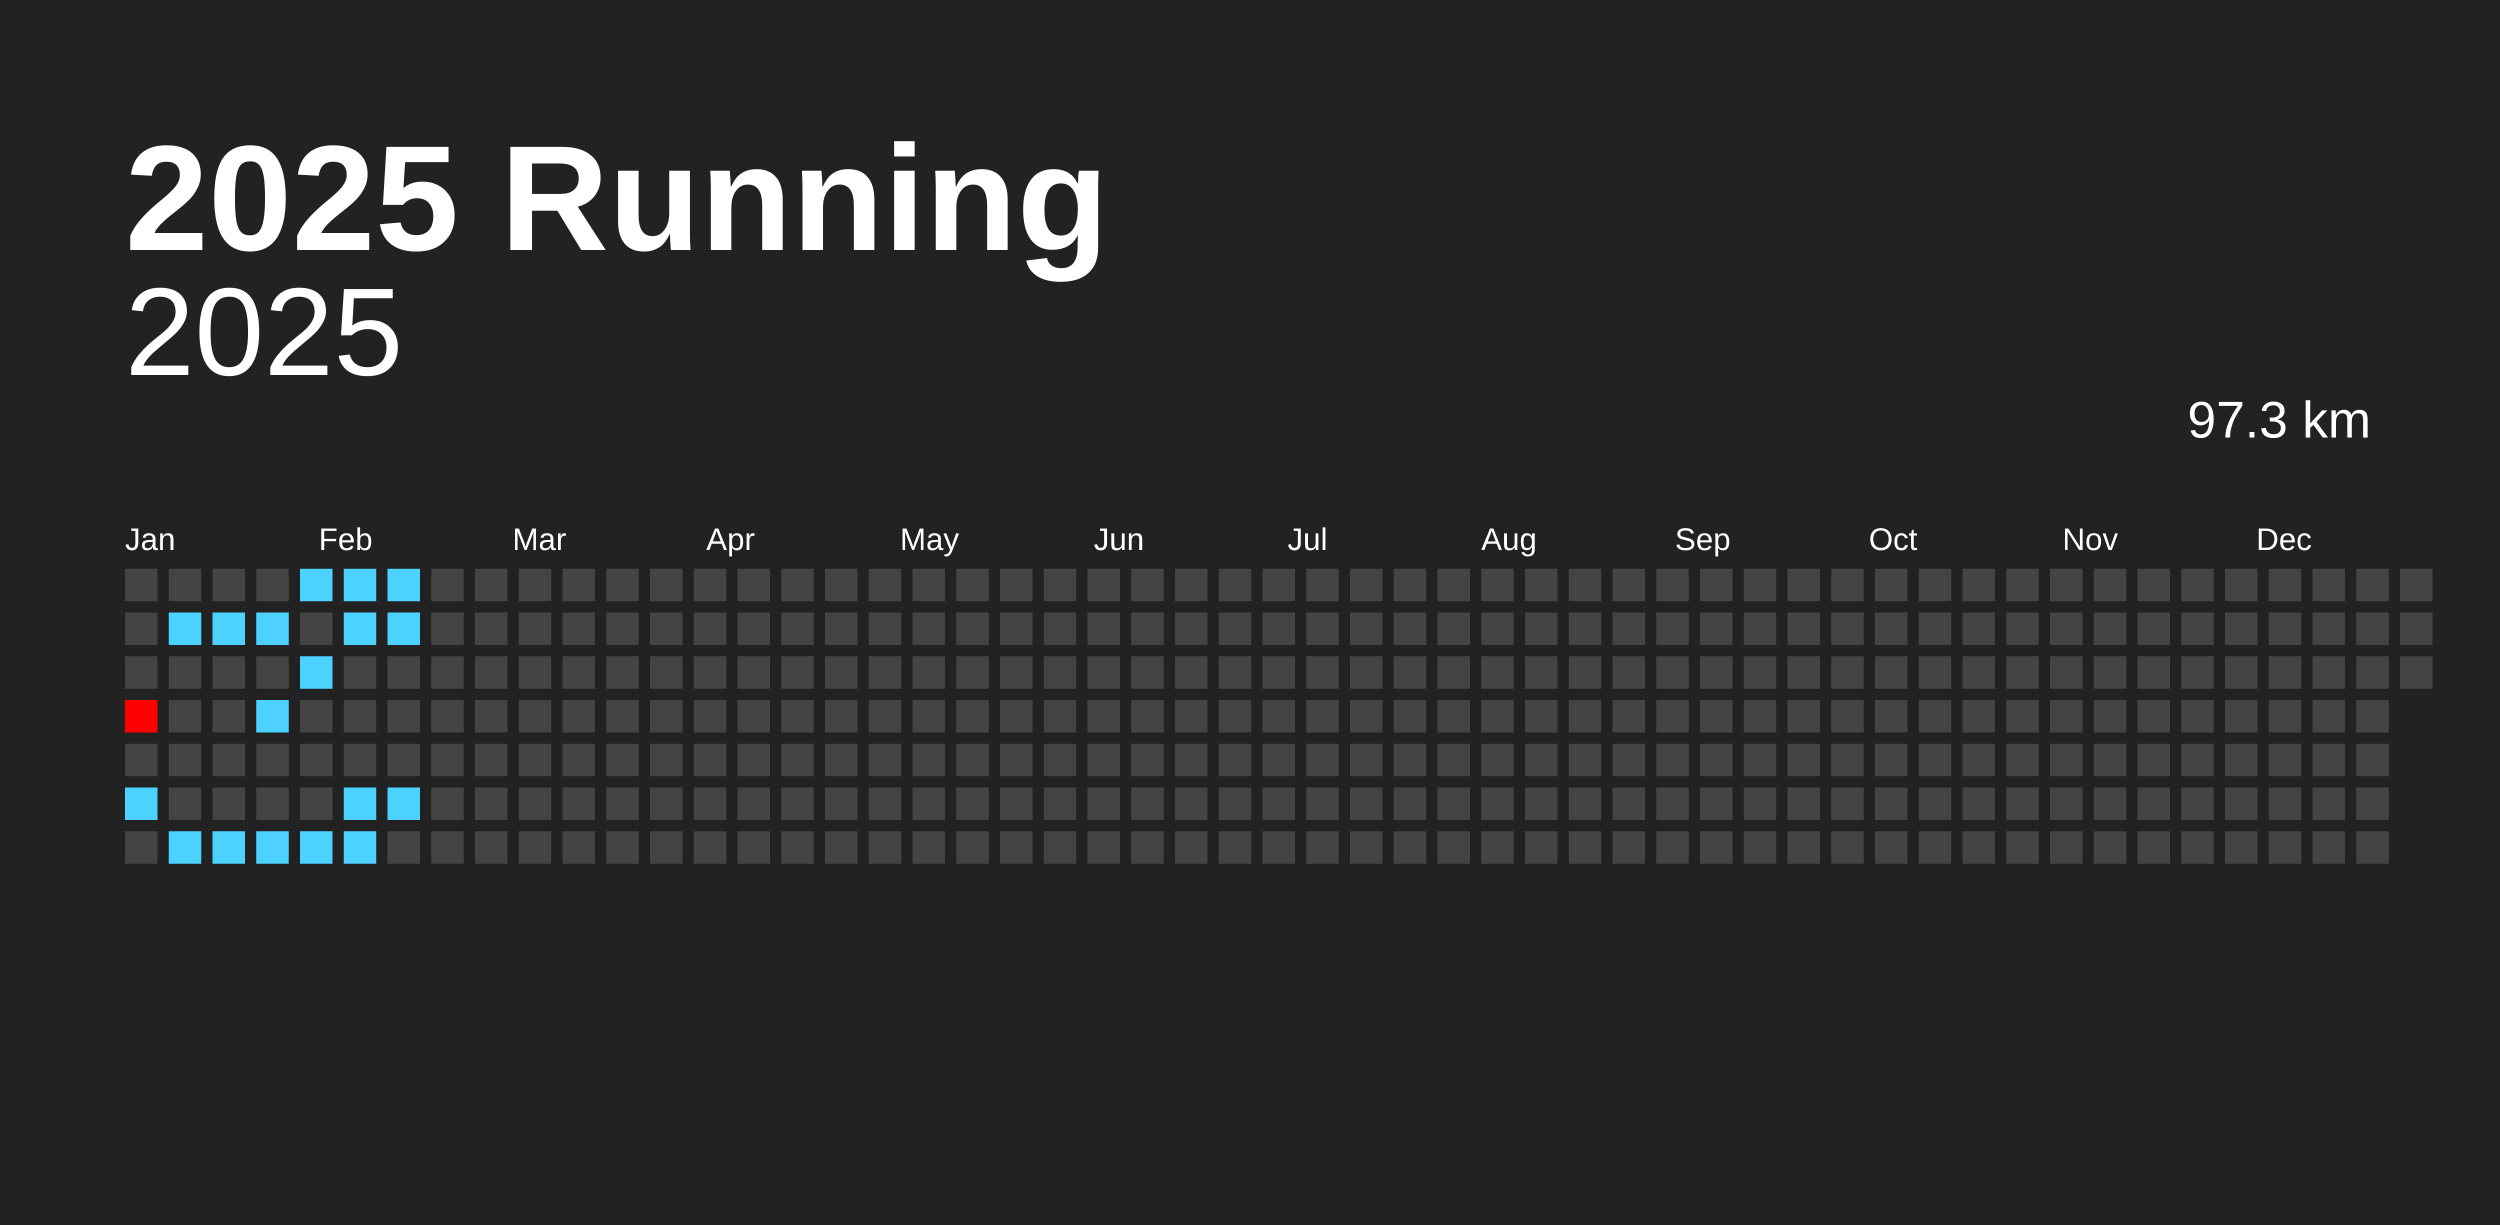
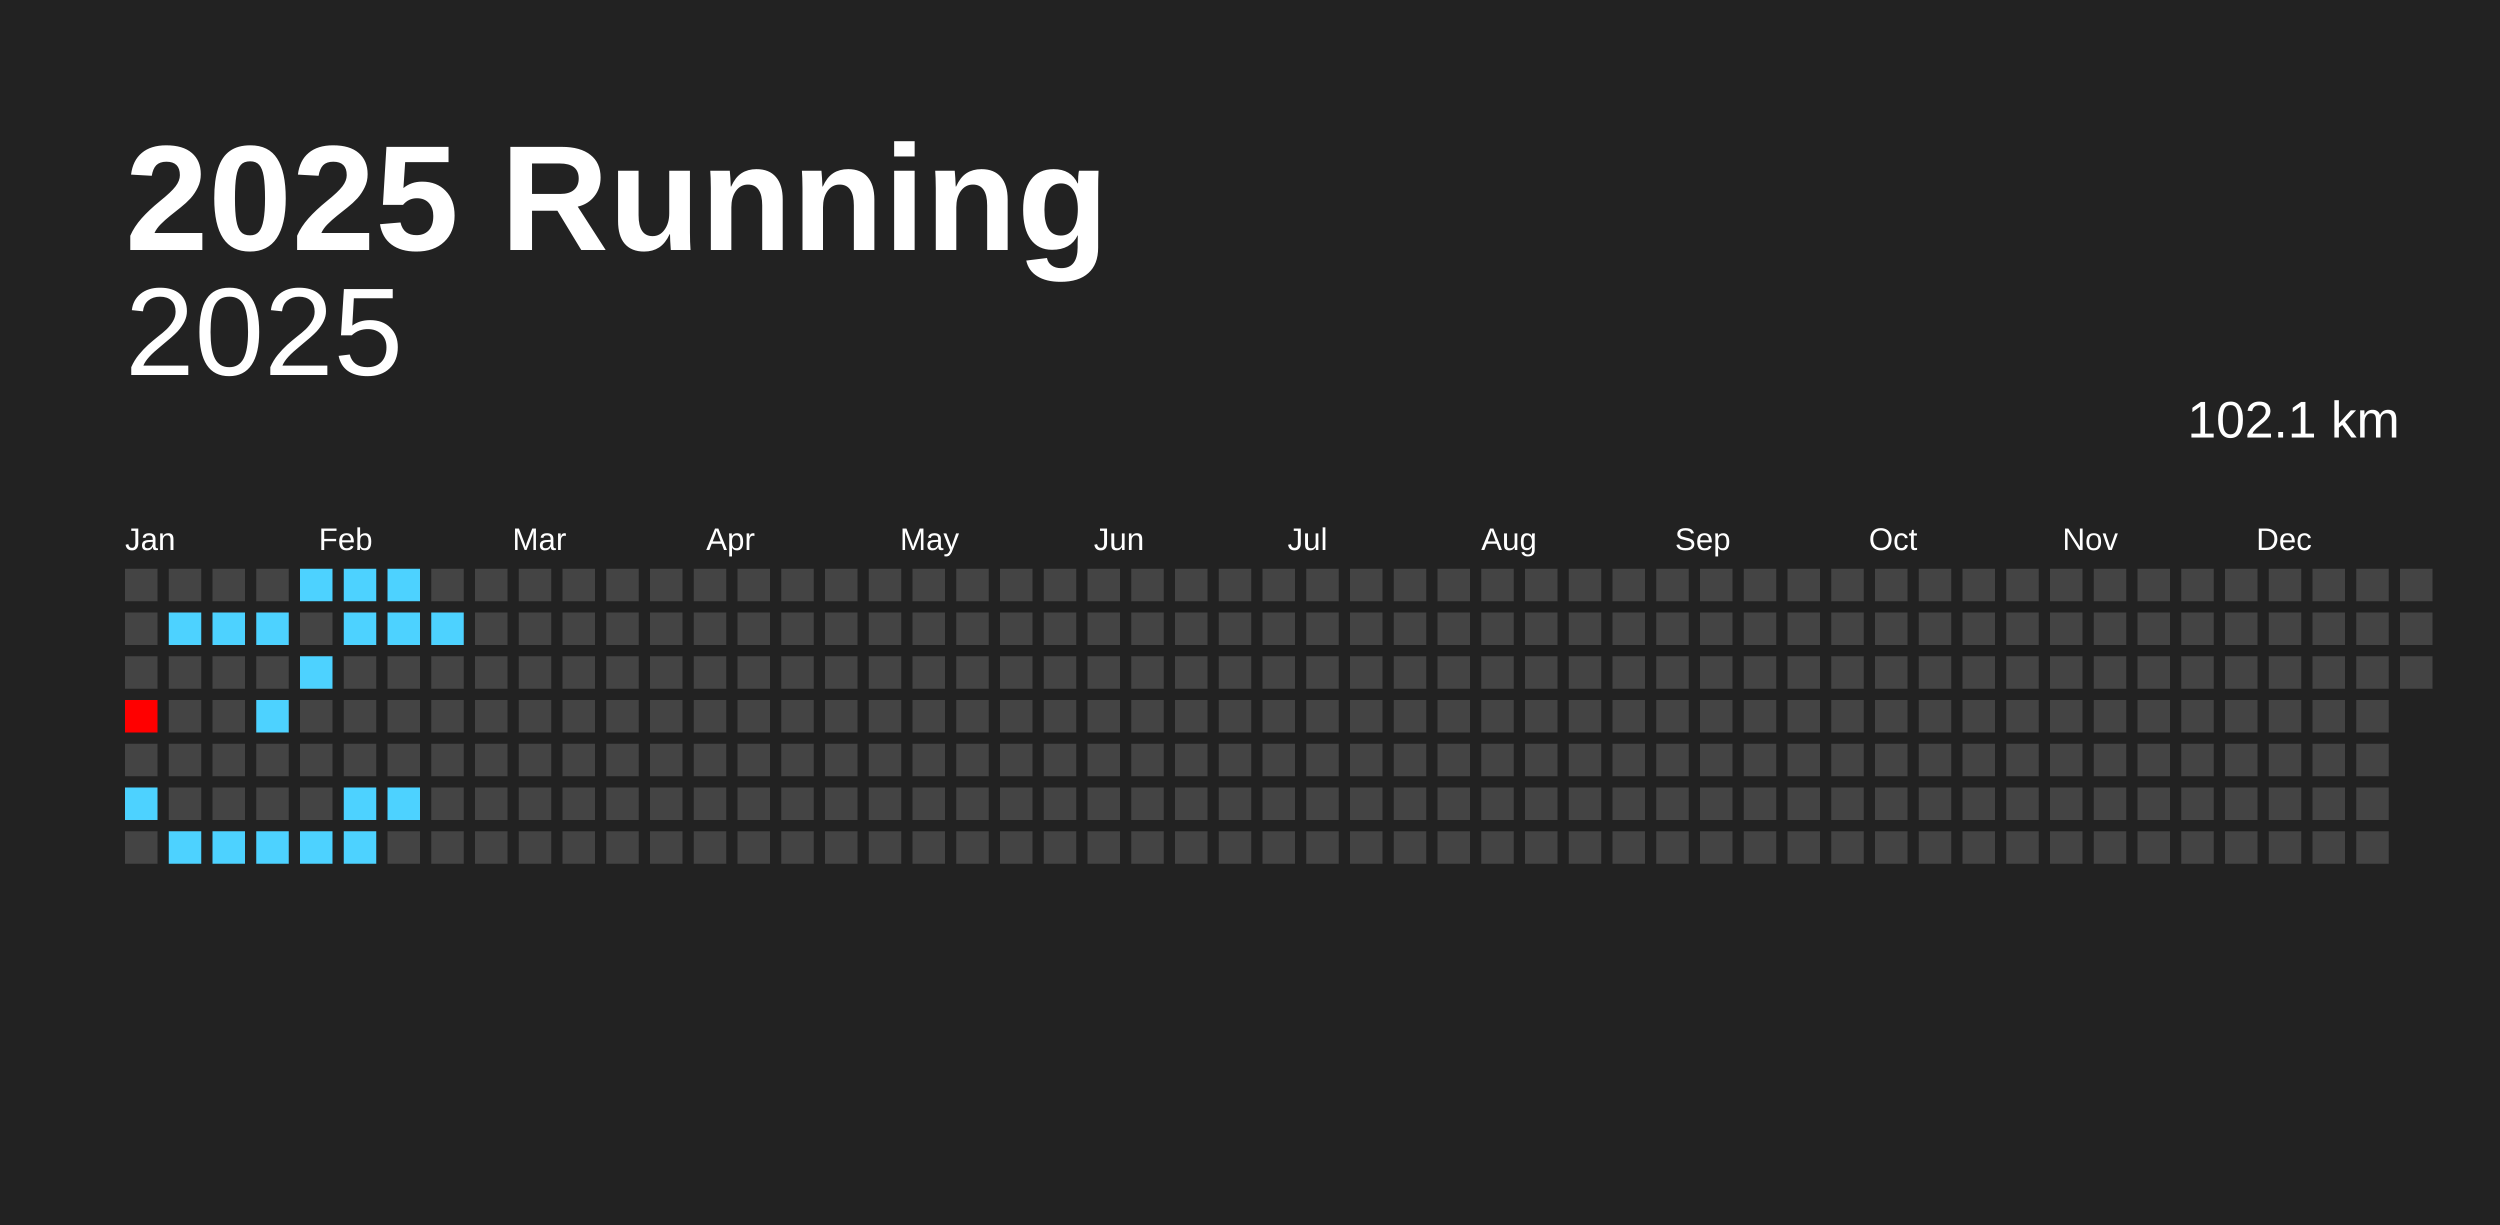
<svg xmlns="http://www.w3.org/2000/svg" baseProfile="full" height="98mm" version="1.1" viewBox="0,0,200,98" width="200mm">
  <defs />
  <rect fill="#222222" height="98" width="200" x="0" y="0" />
  <text fill="#FFFFFF" style="font-size:12px; font-family:Arial; font-weight:bold;" x="10" y="20">2025 Running</text>
  <text alignment-baseline="hanging" fill="#FFFFFF" style="font-size:10.0px; font-family:Arial;" x="10" y="30">2025</text>
-   <text alignment-baseline="hanging" fill="#FFFFFF" style="font-size:4.125px; font-family:Arial;" x="175" y="35">97.3 km</text>
+   <text alignment-baseline="hanging" fill="#FFFFFF" style="font-size:4.125px; font-family:Arial;" x="175" y="35">102.1 km</text>
  <text fill="#FFFFFF" style="font-size:2.5px; font-family:Arial" x="10.0" y="44">Jan</text>
  <text fill="#FFFFFF" style="font-size:2.5px; font-family:Arial" x="25.5" y="44">Feb</text>
  <text fill="#FFFFFF" style="font-size:2.5px; font-family:Arial" x="41.0" y="44">Mar</text>
  <text fill="#FFFFFF" style="font-size:2.5px; font-family:Arial" x="56.5" y="44">Apr</text>
  <text fill="#FFFFFF" style="font-size:2.5px; font-family:Arial" x="72.0" y="44">May</text>
  <text fill="#FFFFFF" style="font-size:2.5px; font-family:Arial" x="87.5" y="44">Jun</text>
  <text fill="#FFFFFF" style="font-size:2.5px; font-family:Arial" x="103.0" y="44">Jul</text>
  <text fill="#FFFFFF" style="font-size:2.5px; font-family:Arial" x="118.5" y="44">Aug</text>
  <text fill="#FFFFFF" style="font-size:2.5px; font-family:Arial" x="134.0" y="44">Sep</text>
  <text fill="#FFFFFF" style="font-size:2.5px; font-family:Arial" x="149.5" y="44">Oct</text>
  <text fill="#FFFFFF" style="font-size:2.5px; font-family:Arial" x="165.0" y="44">Nov</text>
  <text fill="#FFFFFF" style="font-size:2.5px; font-family:Arial" x="180.5" y="44">Dec</text>
  <rect fill="#444444" height="2.6" width="2.6" x="10.0" y="45.5" />
  <rect fill="#444444" height="2.6" width="2.6" x="10.0" y="49.0" />
  <rect fill="#444444" height="2.6" width="2.6" x="10.0" y="52.5" />
  <rect fill="#ff0000" height="2.6" width="2.6" x="10.0" y="56.0" />
  <rect fill="#444444" height="2.6" width="2.6" x="10.0" y="59.5" />
  <rect fill="#4dd2ff" height="2.6" width="2.6" x="10.0" y="63.0" />
  <rect fill="#444444" height="2.6" width="2.6" x="10.0" y="66.5" />
  <rect fill="#444444" height="2.6" width="2.6" x="13.5" y="45.5" />
  <rect fill="#4dd2ff" height="2.6" width="2.6" x="13.5" y="49.0" />
  <rect fill="#444444" height="2.6" width="2.6" x="13.5" y="52.5" />
  <rect fill="#444444" height="2.6" width="2.6" x="13.5" y="56.0" />
  <rect fill="#444444" height="2.6" width="2.6" x="13.5" y="59.5" />
  <rect fill="#444444" height="2.6" width="2.6" x="13.5" y="63.0" />
  <rect fill="#4dd2ff" height="2.6" width="2.6" x="13.5" y="66.5" />
  <rect fill="#444444" height="2.6" width="2.6" x="17.0" y="45.5" />
  <rect fill="#4dd2ff" height="2.6" width="2.6" x="17.0" y="49.0" />
  <rect fill="#444444" height="2.6" width="2.6" x="17.0" y="52.5" />
  <rect fill="#444444" height="2.6" width="2.6" x="17.0" y="56.0" />
  <rect fill="#444444" height="2.6" width="2.6" x="17.0" y="59.5" />
  <rect fill="#444444" height="2.6" width="2.6" x="17.0" y="63.0" />
  <rect fill="#4dd2ff" height="2.6" width="2.6" x="17.0" y="66.5" />
  <rect fill="#444444" height="2.6" width="2.6" x="20.5" y="45.5" />
  <rect fill="#4dd2ff" height="2.6" width="2.6" x="20.5" y="49.0" />
  <rect fill="#444444" height="2.6" width="2.6" x="20.5" y="52.5" />
  <rect fill="#4dd2ff" height="2.6" width="2.6" x="20.5" y="56.0" />
  <rect fill="#444444" height="2.6" width="2.6" x="20.5" y="59.5" />
  <rect fill="#444444" height="2.6" width="2.6" x="20.5" y="63.0" />
  <rect fill="#4dd2ff" height="2.6" width="2.6" x="20.5" y="66.5" />
  <rect fill="#4dd2ff" height="2.6" width="2.6" x="24.0" y="45.5" />
  <rect fill="#444444" height="2.6" width="2.6" x="24.0" y="49.0" />
  <rect fill="#4dd2ff" height="2.6" width="2.6" x="24.0" y="52.5" />
  <rect fill="#444444" height="2.6" width="2.6" x="24.0" y="56.0" />
  <rect fill="#444444" height="2.6" width="2.6" x="24.0" y="59.5" />
  <rect fill="#444444" height="2.6" width="2.6" x="24.0" y="63.0" />
  <rect fill="#4dd2ff" height="2.6" width="2.6" x="24.0" y="66.5" />
  <rect fill="#4dd2ff" height="2.6" width="2.6" x="27.5" y="45.5" />
  <rect fill="#4dd2ff" height="2.6" width="2.6" x="27.5" y="49.0" />
  <rect fill="#444444" height="2.6" width="2.6" x="27.5" y="52.5" />
  <rect fill="#444444" height="2.6" width="2.6" x="27.5" y="56.0" />
  <rect fill="#444444" height="2.6" width="2.6" x="27.5" y="59.5" />
  <rect fill="#4dd2ff" height="2.6" width="2.6" x="27.5" y="63.0" />
  <rect fill="#4dd2ff" height="2.6" width="2.6" x="27.5" y="66.5" />
  <rect fill="#4dd2ff" height="2.6" width="2.6" x="31.0" y="45.5" />
  <rect fill="#4dd2ff" height="2.6" width="2.6" x="31.0" y="49.0" />
  <rect fill="#444444" height="2.6" width="2.6" x="31.0" y="52.5" />
  <rect fill="#444444" height="2.6" width="2.6" x="31.0" y="56.0" />
  <rect fill="#444444" height="2.6" width="2.6" x="31.0" y="59.5" />
  <rect fill="#4dd2ff" height="2.6" width="2.6" x="31.0" y="63.0" />
  <rect fill="#444444" height="2.6" width="2.6" x="31.0" y="66.5" />
  <rect fill="#444444" height="2.6" width="2.6" x="34.5" y="45.5" />
-   <rect fill="#444444" height="2.6" width="2.6" x="34.5" y="49.0" />
+   <rect fill="#4dd2ff" height="2.6" width="2.6" x="34.5" y="49.0" />
  <rect fill="#444444" height="2.6" width="2.6" x="34.5" y="52.5" />
  <rect fill="#444444" height="2.6" width="2.6" x="34.5" y="56.0" />
  <rect fill="#444444" height="2.6" width="2.6" x="34.5" y="59.5" />
  <rect fill="#444444" height="2.6" width="2.6" x="34.5" y="63.0" />
  <rect fill="#444444" height="2.6" width="2.6" x="34.5" y="66.5" />
  <rect fill="#444444" height="2.6" width="2.6" x="38.0" y="45.5" />
  <rect fill="#444444" height="2.6" width="2.6" x="38.0" y="49.0" />
  <rect fill="#444444" height="2.6" width="2.6" x="38.0" y="52.5" />
  <rect fill="#444444" height="2.6" width="2.6" x="38.0" y="56.0" />
  <rect fill="#444444" height="2.6" width="2.6" x="38.0" y="59.5" />
  <rect fill="#444444" height="2.6" width="2.6" x="38.0" y="63.0" />
  <rect fill="#444444" height="2.6" width="2.6" x="38.0" y="66.5" />
  <rect fill="#444444" height="2.6" width="2.6" x="41.5" y="45.5" />
  <rect fill="#444444" height="2.6" width="2.6" x="41.5" y="49.0" />
  <rect fill="#444444" height="2.6" width="2.6" x="41.5" y="52.5" />
  <rect fill="#444444" height="2.6" width="2.6" x="41.5" y="56.0" />
  <rect fill="#444444" height="2.6" width="2.6" x="41.5" y="59.5" />
  <rect fill="#444444" height="2.6" width="2.6" x="41.5" y="63.0" />
  <rect fill="#444444" height="2.6" width="2.6" x="41.5" y="66.5" />
  <rect fill="#444444" height="2.6" width="2.6" x="45.0" y="45.5" />
  <rect fill="#444444" height="2.6" width="2.6" x="45.0" y="49.0" />
  <rect fill="#444444" height="2.6" width="2.6" x="45.0" y="52.5" />
  <rect fill="#444444" height="2.6" width="2.6" x="45.0" y="56.0" />
  <rect fill="#444444" height="2.6" width="2.6" x="45.0" y="59.5" />
  <rect fill="#444444" height="2.6" width="2.6" x="45.0" y="63.0" />
  <rect fill="#444444" height="2.6" width="2.6" x="45.0" y="66.5" />
  <rect fill="#444444" height="2.6" width="2.6" x="48.5" y="45.5" />
  <rect fill="#444444" height="2.6" width="2.6" x="48.5" y="49.0" />
  <rect fill="#444444" height="2.6" width="2.6" x="48.5" y="52.5" />
  <rect fill="#444444" height="2.6" width="2.6" x="48.5" y="56.0" />
  <rect fill="#444444" height="2.6" width="2.6" x="48.5" y="59.5" />
  <rect fill="#444444" height="2.6" width="2.6" x="48.5" y="63.0" />
  <rect fill="#444444" height="2.6" width="2.6" x="48.5" y="66.5" />
  <rect fill="#444444" height="2.6" width="2.6" x="52.0" y="45.5" />
  <rect fill="#444444" height="2.6" width="2.6" x="52.0" y="49.0" />
  <rect fill="#444444" height="2.6" width="2.6" x="52.0" y="52.5" />
  <rect fill="#444444" height="2.6" width="2.6" x="52.0" y="56.0" />
  <rect fill="#444444" height="2.6" width="2.6" x="52.0" y="59.5" />
  <rect fill="#444444" height="2.6" width="2.6" x="52.0" y="63.0" />
  <rect fill="#444444" height="2.6" width="2.6" x="52.0" y="66.5" />
  <rect fill="#444444" height="2.6" width="2.6" x="55.5" y="45.5" />
  <rect fill="#444444" height="2.6" width="2.6" x="55.5" y="49.0" />
  <rect fill="#444444" height="2.6" width="2.6" x="55.5" y="52.5" />
  <rect fill="#444444" height="2.6" width="2.6" x="55.5" y="56.0" />
  <rect fill="#444444" height="2.6" width="2.6" x="55.5" y="59.5" />
  <rect fill="#444444" height="2.6" width="2.6" x="55.5" y="63.0" />
  <rect fill="#444444" height="2.6" width="2.6" x="55.5" y="66.5" />
  <rect fill="#444444" height="2.6" width="2.6" x="59.0" y="45.5" />
  <rect fill="#444444" height="2.6" width="2.6" x="59.0" y="49.0" />
  <rect fill="#444444" height="2.6" width="2.6" x="59.0" y="52.5" />
  <rect fill="#444444" height="2.6" width="2.6" x="59.0" y="56.0" />
  <rect fill="#444444" height="2.6" width="2.6" x="59.0" y="59.5" />
  <rect fill="#444444" height="2.6" width="2.6" x="59.0" y="63.0" />
  <rect fill="#444444" height="2.6" width="2.6" x="59.0" y="66.5" />
  <rect fill="#444444" height="2.6" width="2.6" x="62.5" y="45.5" />
  <rect fill="#444444" height="2.6" width="2.6" x="62.5" y="49.0" />
  <rect fill="#444444" height="2.6" width="2.6" x="62.5" y="52.5" />
  <rect fill="#444444" height="2.6" width="2.6" x="62.5" y="56.0" />
  <rect fill="#444444" height="2.6" width="2.6" x="62.5" y="59.5" />
  <rect fill="#444444" height="2.6" width="2.6" x="62.5" y="63.0" />
  <rect fill="#444444" height="2.6" width="2.6" x="62.5" y="66.5" />
  <rect fill="#444444" height="2.6" width="2.6" x="66.0" y="45.5" />
  <rect fill="#444444" height="2.6" width="2.6" x="66.0" y="49.0" />
  <rect fill="#444444" height="2.6" width="2.6" x="66.0" y="52.5" />
  <rect fill="#444444" height="2.6" width="2.6" x="66.0" y="56.0" />
  <rect fill="#444444" height="2.6" width="2.6" x="66.0" y="59.5" />
  <rect fill="#444444" height="2.6" width="2.6" x="66.0" y="63.0" />
  <rect fill="#444444" height="2.6" width="2.6" x="66.0" y="66.5" />
  <rect fill="#444444" height="2.6" width="2.6" x="69.5" y="45.5" />
  <rect fill="#444444" height="2.6" width="2.6" x="69.5" y="49.0" />
  <rect fill="#444444" height="2.6" width="2.6" x="69.5" y="52.5" />
  <rect fill="#444444" height="2.6" width="2.6" x="69.5" y="56.0" />
  <rect fill="#444444" height="2.6" width="2.6" x="69.5" y="59.5" />
  <rect fill="#444444" height="2.6" width="2.6" x="69.5" y="63.0" />
  <rect fill="#444444" height="2.6" width="2.6" x="69.5" y="66.5" />
  <rect fill="#444444" height="2.6" width="2.6" x="73.0" y="45.5" />
  <rect fill="#444444" height="2.6" width="2.6" x="73.0" y="49.0" />
  <rect fill="#444444" height="2.6" width="2.6" x="73.0" y="52.5" />
  <rect fill="#444444" height="2.6" width="2.6" x="73.0" y="56.0" />
  <rect fill="#444444" height="2.6" width="2.6" x="73.0" y="59.5" />
  <rect fill="#444444" height="2.6" width="2.6" x="73.0" y="63.0" />
  <rect fill="#444444" height="2.6" width="2.6" x="73.0" y="66.5" />
  <rect fill="#444444" height="2.6" width="2.6" x="76.5" y="45.5" />
  <rect fill="#444444" height="2.6" width="2.6" x="76.5" y="49.0" />
  <rect fill="#444444" height="2.6" width="2.6" x="76.5" y="52.5" />
  <rect fill="#444444" height="2.6" width="2.6" x="76.5" y="56.0" />
  <rect fill="#444444" height="2.6" width="2.6" x="76.5" y="59.5" />
  <rect fill="#444444" height="2.6" width="2.6" x="76.5" y="63.0" />
  <rect fill="#444444" height="2.6" width="2.6" x="76.5" y="66.5" />
  <rect fill="#444444" height="2.6" width="2.6" x="80.0" y="45.5" />
  <rect fill="#444444" height="2.6" width="2.6" x="80.0" y="49.0" />
  <rect fill="#444444" height="2.6" width="2.6" x="80.0" y="52.5" />
  <rect fill="#444444" height="2.6" width="2.6" x="80.0" y="56.0" />
  <rect fill="#444444" height="2.6" width="2.6" x="80.0" y="59.5" />
  <rect fill="#444444" height="2.6" width="2.6" x="80.0" y="63.0" />
  <rect fill="#444444" height="2.6" width="2.6" x="80.0" y="66.5" />
  <rect fill="#444444" height="2.6" width="2.6" x="83.5" y="45.5" />
  <rect fill="#444444" height="2.6" width="2.6" x="83.5" y="49.0" />
  <rect fill="#444444" height="2.6" width="2.6" x="83.5" y="52.5" />
  <rect fill="#444444" height="2.6" width="2.6" x="83.5" y="56.0" />
  <rect fill="#444444" height="2.6" width="2.6" x="83.5" y="59.5" />
  <rect fill="#444444" height="2.6" width="2.6" x="83.5" y="63.0" />
  <rect fill="#444444" height="2.6" width="2.6" x="83.5" y="66.5" />
  <rect fill="#444444" height="2.6" width="2.6" x="87.0" y="45.5" />
  <rect fill="#444444" height="2.6" width="2.6" x="87.0" y="49.0" />
  <rect fill="#444444" height="2.6" width="2.6" x="87.0" y="52.5" />
  <rect fill="#444444" height="2.6" width="2.6" x="87.0" y="56.0" />
  <rect fill="#444444" height="2.6" width="2.6" x="87.0" y="59.5" />
  <rect fill="#444444" height="2.6" width="2.6" x="87.0" y="63.0" />
  <rect fill="#444444" height="2.6" width="2.6" x="87.0" y="66.5" />
  <rect fill="#444444" height="2.6" width="2.6" x="90.5" y="45.5" />
  <rect fill="#444444" height="2.6" width="2.6" x="90.5" y="49.0" />
  <rect fill="#444444" height="2.6" width="2.6" x="90.5" y="52.5" />
  <rect fill="#444444" height="2.6" width="2.6" x="90.5" y="56.0" />
  <rect fill="#444444" height="2.6" width="2.6" x="90.5" y="59.5" />
  <rect fill="#444444" height="2.6" width="2.6" x="90.5" y="63.0" />
  <rect fill="#444444" height="2.6" width="2.6" x="90.5" y="66.5" />
  <rect fill="#444444" height="2.6" width="2.6" x="94.0" y="45.5" />
  <rect fill="#444444" height="2.6" width="2.6" x="94.0" y="49.0" />
  <rect fill="#444444" height="2.6" width="2.6" x="94.0" y="52.5" />
  <rect fill="#444444" height="2.6" width="2.6" x="94.0" y="56.0" />
  <rect fill="#444444" height="2.6" width="2.6" x="94.0" y="59.5" />
  <rect fill="#444444" height="2.6" width="2.6" x="94.0" y="63.0" />
  <rect fill="#444444" height="2.6" width="2.6" x="94.0" y="66.5" />
  <rect fill="#444444" height="2.6" width="2.6" x="97.5" y="45.5" />
  <rect fill="#444444" height="2.6" width="2.6" x="97.5" y="49.0" />
  <rect fill="#444444" height="2.6" width="2.6" x="97.5" y="52.5" />
  <rect fill="#444444" height="2.6" width="2.6" x="97.5" y="56.0" />
  <rect fill="#444444" height="2.6" width="2.6" x="97.5" y="59.5" />
  <rect fill="#444444" height="2.6" width="2.6" x="97.5" y="63.0" />
  <rect fill="#444444" height="2.6" width="2.6" x="97.5" y="66.5" />
  <rect fill="#444444" height="2.6" width="2.6" x="101.0" y="45.5" />
  <rect fill="#444444" height="2.6" width="2.6" x="101.0" y="49.0" />
  <rect fill="#444444" height="2.6" width="2.6" x="101.0" y="52.5" />
  <rect fill="#444444" height="2.6" width="2.6" x="101.0" y="56.0" />
  <rect fill="#444444" height="2.6" width="2.6" x="101.0" y="59.5" />
  <rect fill="#444444" height="2.6" width="2.6" x="101.0" y="63.0" />
  <rect fill="#444444" height="2.6" width="2.6" x="101.0" y="66.5" />
  <rect fill="#444444" height="2.6" width="2.6" x="104.5" y="45.5" />
  <rect fill="#444444" height="2.6" width="2.6" x="104.5" y="49.0" />
  <rect fill="#444444" height="2.6" width="2.6" x="104.5" y="52.5" />
  <rect fill="#444444" height="2.6" width="2.6" x="104.5" y="56.0" />
  <rect fill="#444444" height="2.6" width="2.6" x="104.5" y="59.5" />
  <rect fill="#444444" height="2.6" width="2.6" x="104.5" y="63.0" />
  <rect fill="#444444" height="2.6" width="2.6" x="104.5" y="66.5" />
  <rect fill="#444444" height="2.6" width="2.6" x="108.0" y="45.5" />
  <rect fill="#444444" height="2.6" width="2.6" x="108.0" y="49.0" />
  <rect fill="#444444" height="2.6" width="2.6" x="108.0" y="52.5" />
  <rect fill="#444444" height="2.6" width="2.6" x="108.0" y="56.0" />
  <rect fill="#444444" height="2.6" width="2.6" x="108.0" y="59.5" />
  <rect fill="#444444" height="2.6" width="2.6" x="108.0" y="63.0" />
  <rect fill="#444444" height="2.6" width="2.6" x="108.0" y="66.5" />
  <rect fill="#444444" height="2.6" width="2.6" x="111.5" y="45.5" />
  <rect fill="#444444" height="2.6" width="2.6" x="111.5" y="49.0" />
  <rect fill="#444444" height="2.6" width="2.6" x="111.5" y="52.5" />
  <rect fill="#444444" height="2.6" width="2.6" x="111.5" y="56.0" />
  <rect fill="#444444" height="2.6" width="2.6" x="111.5" y="59.5" />
  <rect fill="#444444" height="2.6" width="2.6" x="111.5" y="63.0" />
  <rect fill="#444444" height="2.6" width="2.6" x="111.5" y="66.5" />
  <rect fill="#444444" height="2.6" width="2.6" x="115.0" y="45.5" />
  <rect fill="#444444" height="2.6" width="2.6" x="115.0" y="49.0" />
  <rect fill="#444444" height="2.6" width="2.6" x="115.0" y="52.5" />
  <rect fill="#444444" height="2.6" width="2.6" x="115.0" y="56.0" />
  <rect fill="#444444" height="2.6" width="2.6" x="115.0" y="59.5" />
  <rect fill="#444444" height="2.6" width="2.6" x="115.0" y="63.0" />
  <rect fill="#444444" height="2.6" width="2.6" x="115.0" y="66.5" />
  <rect fill="#444444" height="2.6" width="2.6" x="118.5" y="45.5" />
  <rect fill="#444444" height="2.6" width="2.6" x="118.5" y="49.0" />
  <rect fill="#444444" height="2.6" width="2.6" x="118.5" y="52.5" />
  <rect fill="#444444" height="2.6" width="2.6" x="118.5" y="56.0" />
  <rect fill="#444444" height="2.6" width="2.6" x="118.5" y="59.5" />
  <rect fill="#444444" height="2.6" width="2.6" x="118.5" y="63.0" />
  <rect fill="#444444" height="2.6" width="2.6" x="118.5" y="66.5" />
  <rect fill="#444444" height="2.6" width="2.6" x="122.0" y="45.5" />
  <rect fill="#444444" height="2.6" width="2.6" x="122.0" y="49.0" />
  <rect fill="#444444" height="2.6" width="2.6" x="122.0" y="52.5" />
  <rect fill="#444444" height="2.6" width="2.6" x="122.0" y="56.0" />
  <rect fill="#444444" height="2.6" width="2.6" x="122.0" y="59.5" />
  <rect fill="#444444" height="2.6" width="2.6" x="122.0" y="63.0" />
  <rect fill="#444444" height="2.6" width="2.6" x="122.0" y="66.5" />
  <rect fill="#444444" height="2.6" width="2.6" x="125.5" y="45.5" />
  <rect fill="#444444" height="2.6" width="2.6" x="125.5" y="49.0" />
  <rect fill="#444444" height="2.6" width="2.6" x="125.5" y="52.5" />
  <rect fill="#444444" height="2.6" width="2.6" x="125.5" y="56.0" />
  <rect fill="#444444" height="2.6" width="2.6" x="125.5" y="59.5" />
  <rect fill="#444444" height="2.6" width="2.6" x="125.5" y="63.0" />
  <rect fill="#444444" height="2.6" width="2.6" x="125.5" y="66.5" />
  <rect fill="#444444" height="2.6" width="2.6" x="129.0" y="45.5" />
  <rect fill="#444444" height="2.6" width="2.6" x="129.0" y="49.0" />
  <rect fill="#444444" height="2.6" width="2.6" x="129.0" y="52.5" />
  <rect fill="#444444" height="2.6" width="2.6" x="129.0" y="56.0" />
  <rect fill="#444444" height="2.6" width="2.6" x="129.0" y="59.5" />
  <rect fill="#444444" height="2.6" width="2.6" x="129.0" y="63.0" />
  <rect fill="#444444" height="2.6" width="2.6" x="129.0" y="66.5" />
  <rect fill="#444444" height="2.6" width="2.6" x="132.5" y="45.5" />
  <rect fill="#444444" height="2.6" width="2.6" x="132.5" y="49.0" />
  <rect fill="#444444" height="2.6" width="2.6" x="132.5" y="52.5" />
  <rect fill="#444444" height="2.6" width="2.6" x="132.5" y="56.0" />
  <rect fill="#444444" height="2.6" width="2.6" x="132.5" y="59.5" />
  <rect fill="#444444" height="2.6" width="2.6" x="132.5" y="63.0" />
  <rect fill="#444444" height="2.6" width="2.6" x="132.5" y="66.5" />
  <rect fill="#444444" height="2.6" width="2.6" x="136.0" y="45.5" />
  <rect fill="#444444" height="2.6" width="2.6" x="136.0" y="49.0" />
  <rect fill="#444444" height="2.6" width="2.6" x="136.0" y="52.5" />
  <rect fill="#444444" height="2.6" width="2.6" x="136.0" y="56.0" />
  <rect fill="#444444" height="2.6" width="2.6" x="136.0" y="59.5" />
  <rect fill="#444444" height="2.6" width="2.6" x="136.0" y="63.0" />
  <rect fill="#444444" height="2.6" width="2.6" x="136.0" y="66.5" />
  <rect fill="#444444" height="2.6" width="2.6" x="139.5" y="45.5" />
  <rect fill="#444444" height="2.6" width="2.6" x="139.5" y="49.0" />
  <rect fill="#444444" height="2.6" width="2.6" x="139.5" y="52.5" />
  <rect fill="#444444" height="2.6" width="2.6" x="139.5" y="56.0" />
  <rect fill="#444444" height="2.6" width="2.6" x="139.5" y="59.5" />
  <rect fill="#444444" height="2.6" width="2.6" x="139.5" y="63.0" />
  <rect fill="#444444" height="2.6" width="2.6" x="139.5" y="66.5" />
  <rect fill="#444444" height="2.6" width="2.6" x="143.0" y="45.5" />
  <rect fill="#444444" height="2.6" width="2.6" x="143.0" y="49.0" />
  <rect fill="#444444" height="2.6" width="2.6" x="143.0" y="52.5" />
  <rect fill="#444444" height="2.6" width="2.6" x="143.0" y="56.0" />
  <rect fill="#444444" height="2.6" width="2.6" x="143.0" y="59.5" />
  <rect fill="#444444" height="2.6" width="2.6" x="143.0" y="63.0" />
  <rect fill="#444444" height="2.6" width="2.6" x="143.0" y="66.5" />
  <rect fill="#444444" height="2.6" width="2.6" x="146.5" y="45.5" />
  <rect fill="#444444" height="2.6" width="2.6" x="146.5" y="49.0" />
  <rect fill="#444444" height="2.6" width="2.6" x="146.5" y="52.5" />
  <rect fill="#444444" height="2.6" width="2.6" x="146.5" y="56.0" />
  <rect fill="#444444" height="2.6" width="2.6" x="146.5" y="59.5" />
  <rect fill="#444444" height="2.6" width="2.6" x="146.5" y="63.0" />
  <rect fill="#444444" height="2.6" width="2.6" x="146.5" y="66.5" />
  <rect fill="#444444" height="2.6" width="2.6" x="150.0" y="45.5" />
  <rect fill="#444444" height="2.6" width="2.6" x="150.0" y="49.0" />
  <rect fill="#444444" height="2.6" width="2.6" x="150.0" y="52.5" />
  <rect fill="#444444" height="2.6" width="2.6" x="150.0" y="56.0" />
  <rect fill="#444444" height="2.6" width="2.6" x="150.0" y="59.5" />
  <rect fill="#444444" height="2.6" width="2.6" x="150.0" y="63.0" />
  <rect fill="#444444" height="2.6" width="2.6" x="150.0" y="66.5" />
  <rect fill="#444444" height="2.6" width="2.6" x="153.5" y="45.5" />
  <rect fill="#444444" height="2.6" width="2.6" x="153.5" y="49.0" />
  <rect fill="#444444" height="2.6" width="2.6" x="153.5" y="52.5" />
  <rect fill="#444444" height="2.6" width="2.6" x="153.5" y="56.0" />
  <rect fill="#444444" height="2.6" width="2.6" x="153.5" y="59.5" />
  <rect fill="#444444" height="2.6" width="2.6" x="153.5" y="63.0" />
  <rect fill="#444444" height="2.6" width="2.6" x="153.5" y="66.5" />
  <rect fill="#444444" height="2.6" width="2.6" x="157.0" y="45.5" />
  <rect fill="#444444" height="2.6" width="2.6" x="157.0" y="49.0" />
  <rect fill="#444444" height="2.6" width="2.6" x="157.0" y="52.5" />
  <rect fill="#444444" height="2.6" width="2.6" x="157.0" y="56.0" />
  <rect fill="#444444" height="2.6" width="2.6" x="157.0" y="59.5" />
  <rect fill="#444444" height="2.6" width="2.6" x="157.0" y="63.0" />
  <rect fill="#444444" height="2.6" width="2.6" x="157.0" y="66.5" />
  <rect fill="#444444" height="2.6" width="2.6" x="160.5" y="45.5" />
  <rect fill="#444444" height="2.6" width="2.6" x="160.5" y="49.0" />
  <rect fill="#444444" height="2.6" width="2.6" x="160.5" y="52.5" />
  <rect fill="#444444" height="2.6" width="2.6" x="160.5" y="56.0" />
  <rect fill="#444444" height="2.6" width="2.6" x="160.5" y="59.5" />
  <rect fill="#444444" height="2.6" width="2.6" x="160.5" y="63.0" />
  <rect fill="#444444" height="2.6" width="2.6" x="160.5" y="66.5" />
  <rect fill="#444444" height="2.6" width="2.6" x="164.0" y="45.5" />
  <rect fill="#444444" height="2.6" width="2.6" x="164.0" y="49.0" />
  <rect fill="#444444" height="2.6" width="2.6" x="164.0" y="52.5" />
  <rect fill="#444444" height="2.6" width="2.6" x="164.0" y="56.0" />
  <rect fill="#444444" height="2.6" width="2.6" x="164.0" y="59.5" />
  <rect fill="#444444" height="2.6" width="2.6" x="164.0" y="63.0" />
  <rect fill="#444444" height="2.6" width="2.6" x="164.0" y="66.5" />
  <rect fill="#444444" height="2.6" width="2.6" x="167.5" y="45.5" />
  <rect fill="#444444" height="2.6" width="2.6" x="167.5" y="49.0" />
  <rect fill="#444444" height="2.6" width="2.6" x="167.5" y="52.5" />
  <rect fill="#444444" height="2.6" width="2.6" x="167.5" y="56.0" />
  <rect fill="#444444" height="2.6" width="2.6" x="167.5" y="59.5" />
  <rect fill="#444444" height="2.6" width="2.6" x="167.5" y="63.0" />
  <rect fill="#444444" height="2.6" width="2.6" x="167.5" y="66.5" />
  <rect fill="#444444" height="2.6" width="2.6" x="171.0" y="45.5" />
  <rect fill="#444444" height="2.6" width="2.6" x="171.0" y="49.0" />
  <rect fill="#444444" height="2.6" width="2.6" x="171.0" y="52.5" />
  <rect fill="#444444" height="2.6" width="2.6" x="171.0" y="56.0" />
  <rect fill="#444444" height="2.6" width="2.6" x="171.0" y="59.5" />
  <rect fill="#444444" height="2.6" width="2.6" x="171.0" y="63.0" />
  <rect fill="#444444" height="2.6" width="2.6" x="171.0" y="66.5" />
  <rect fill="#444444" height="2.6" width="2.6" x="174.5" y="45.5" />
  <rect fill="#444444" height="2.6" width="2.6" x="174.5" y="49.0" />
  <rect fill="#444444" height="2.6" width="2.6" x="174.5" y="52.5" />
  <rect fill="#444444" height="2.6" width="2.6" x="174.5" y="56.0" />
  <rect fill="#444444" height="2.6" width="2.6" x="174.5" y="59.5" />
  <rect fill="#444444" height="2.6" width="2.6" x="174.5" y="63.0" />
  <rect fill="#444444" height="2.6" width="2.6" x="174.5" y="66.5" />
  <rect fill="#444444" height="2.6" width="2.6" x="178.0" y="45.5" />
  <rect fill="#444444" height="2.6" width="2.6" x="178.0" y="49.0" />
  <rect fill="#444444" height="2.6" width="2.6" x="178.0" y="52.5" />
  <rect fill="#444444" height="2.6" width="2.6" x="178.0" y="56.0" />
  <rect fill="#444444" height="2.6" width="2.6" x="178.0" y="59.5" />
  <rect fill="#444444" height="2.6" width="2.6" x="178.0" y="63.0" />
  <rect fill="#444444" height="2.6" width="2.6" x="178.0" y="66.5" />
  <rect fill="#444444" height="2.6" width="2.6" x="181.5" y="45.5" />
  <rect fill="#444444" height="2.6" width="2.6" x="181.5" y="49.0" />
  <rect fill="#444444" height="2.6" width="2.6" x="181.5" y="52.5" />
  <rect fill="#444444" height="2.6" width="2.6" x="181.5" y="56.0" />
  <rect fill="#444444" height="2.6" width="2.6" x="181.5" y="59.5" />
  <rect fill="#444444" height="2.6" width="2.6" x="181.5" y="63.0" />
  <rect fill="#444444" height="2.6" width="2.6" x="181.5" y="66.5" />
  <rect fill="#444444" height="2.6" width="2.6" x="185.0" y="45.5" />
  <rect fill="#444444" height="2.6" width="2.6" x="185.0" y="49.0" />
  <rect fill="#444444" height="2.6" width="2.6" x="185.0" y="52.5" />
  <rect fill="#444444" height="2.6" width="2.6" x="185.0" y="56.0" />
  <rect fill="#444444" height="2.6" width="2.6" x="185.0" y="59.5" />
  <rect fill="#444444" height="2.6" width="2.6" x="185.0" y="63.0" />
  <rect fill="#444444" height="2.6" width="2.6" x="185.0" y="66.5" />
  <rect fill="#444444" height="2.6" width="2.6" x="188.5" y="45.5" />
  <rect fill="#444444" height="2.6" width="2.6" x="188.5" y="49.0" />
  <rect fill="#444444" height="2.6" width="2.6" x="188.5" y="52.5" />
  <rect fill="#444444" height="2.6" width="2.6" x="188.5" y="56.0" />
  <rect fill="#444444" height="2.6" width="2.6" x="188.5" y="59.5" />
  <rect fill="#444444" height="2.6" width="2.6" x="188.5" y="63.0" />
  <rect fill="#444444" height="2.6" width="2.6" x="188.5" y="66.5" />
  <rect fill="#444444" height="2.6" width="2.6" x="192.0" y="45.5" />
  <rect fill="#444444" height="2.6" width="2.6" x="192.0" y="49.0" />
  <rect fill="#444444" height="2.6" width="2.6" x="192.0" y="52.5" />
</svg>
